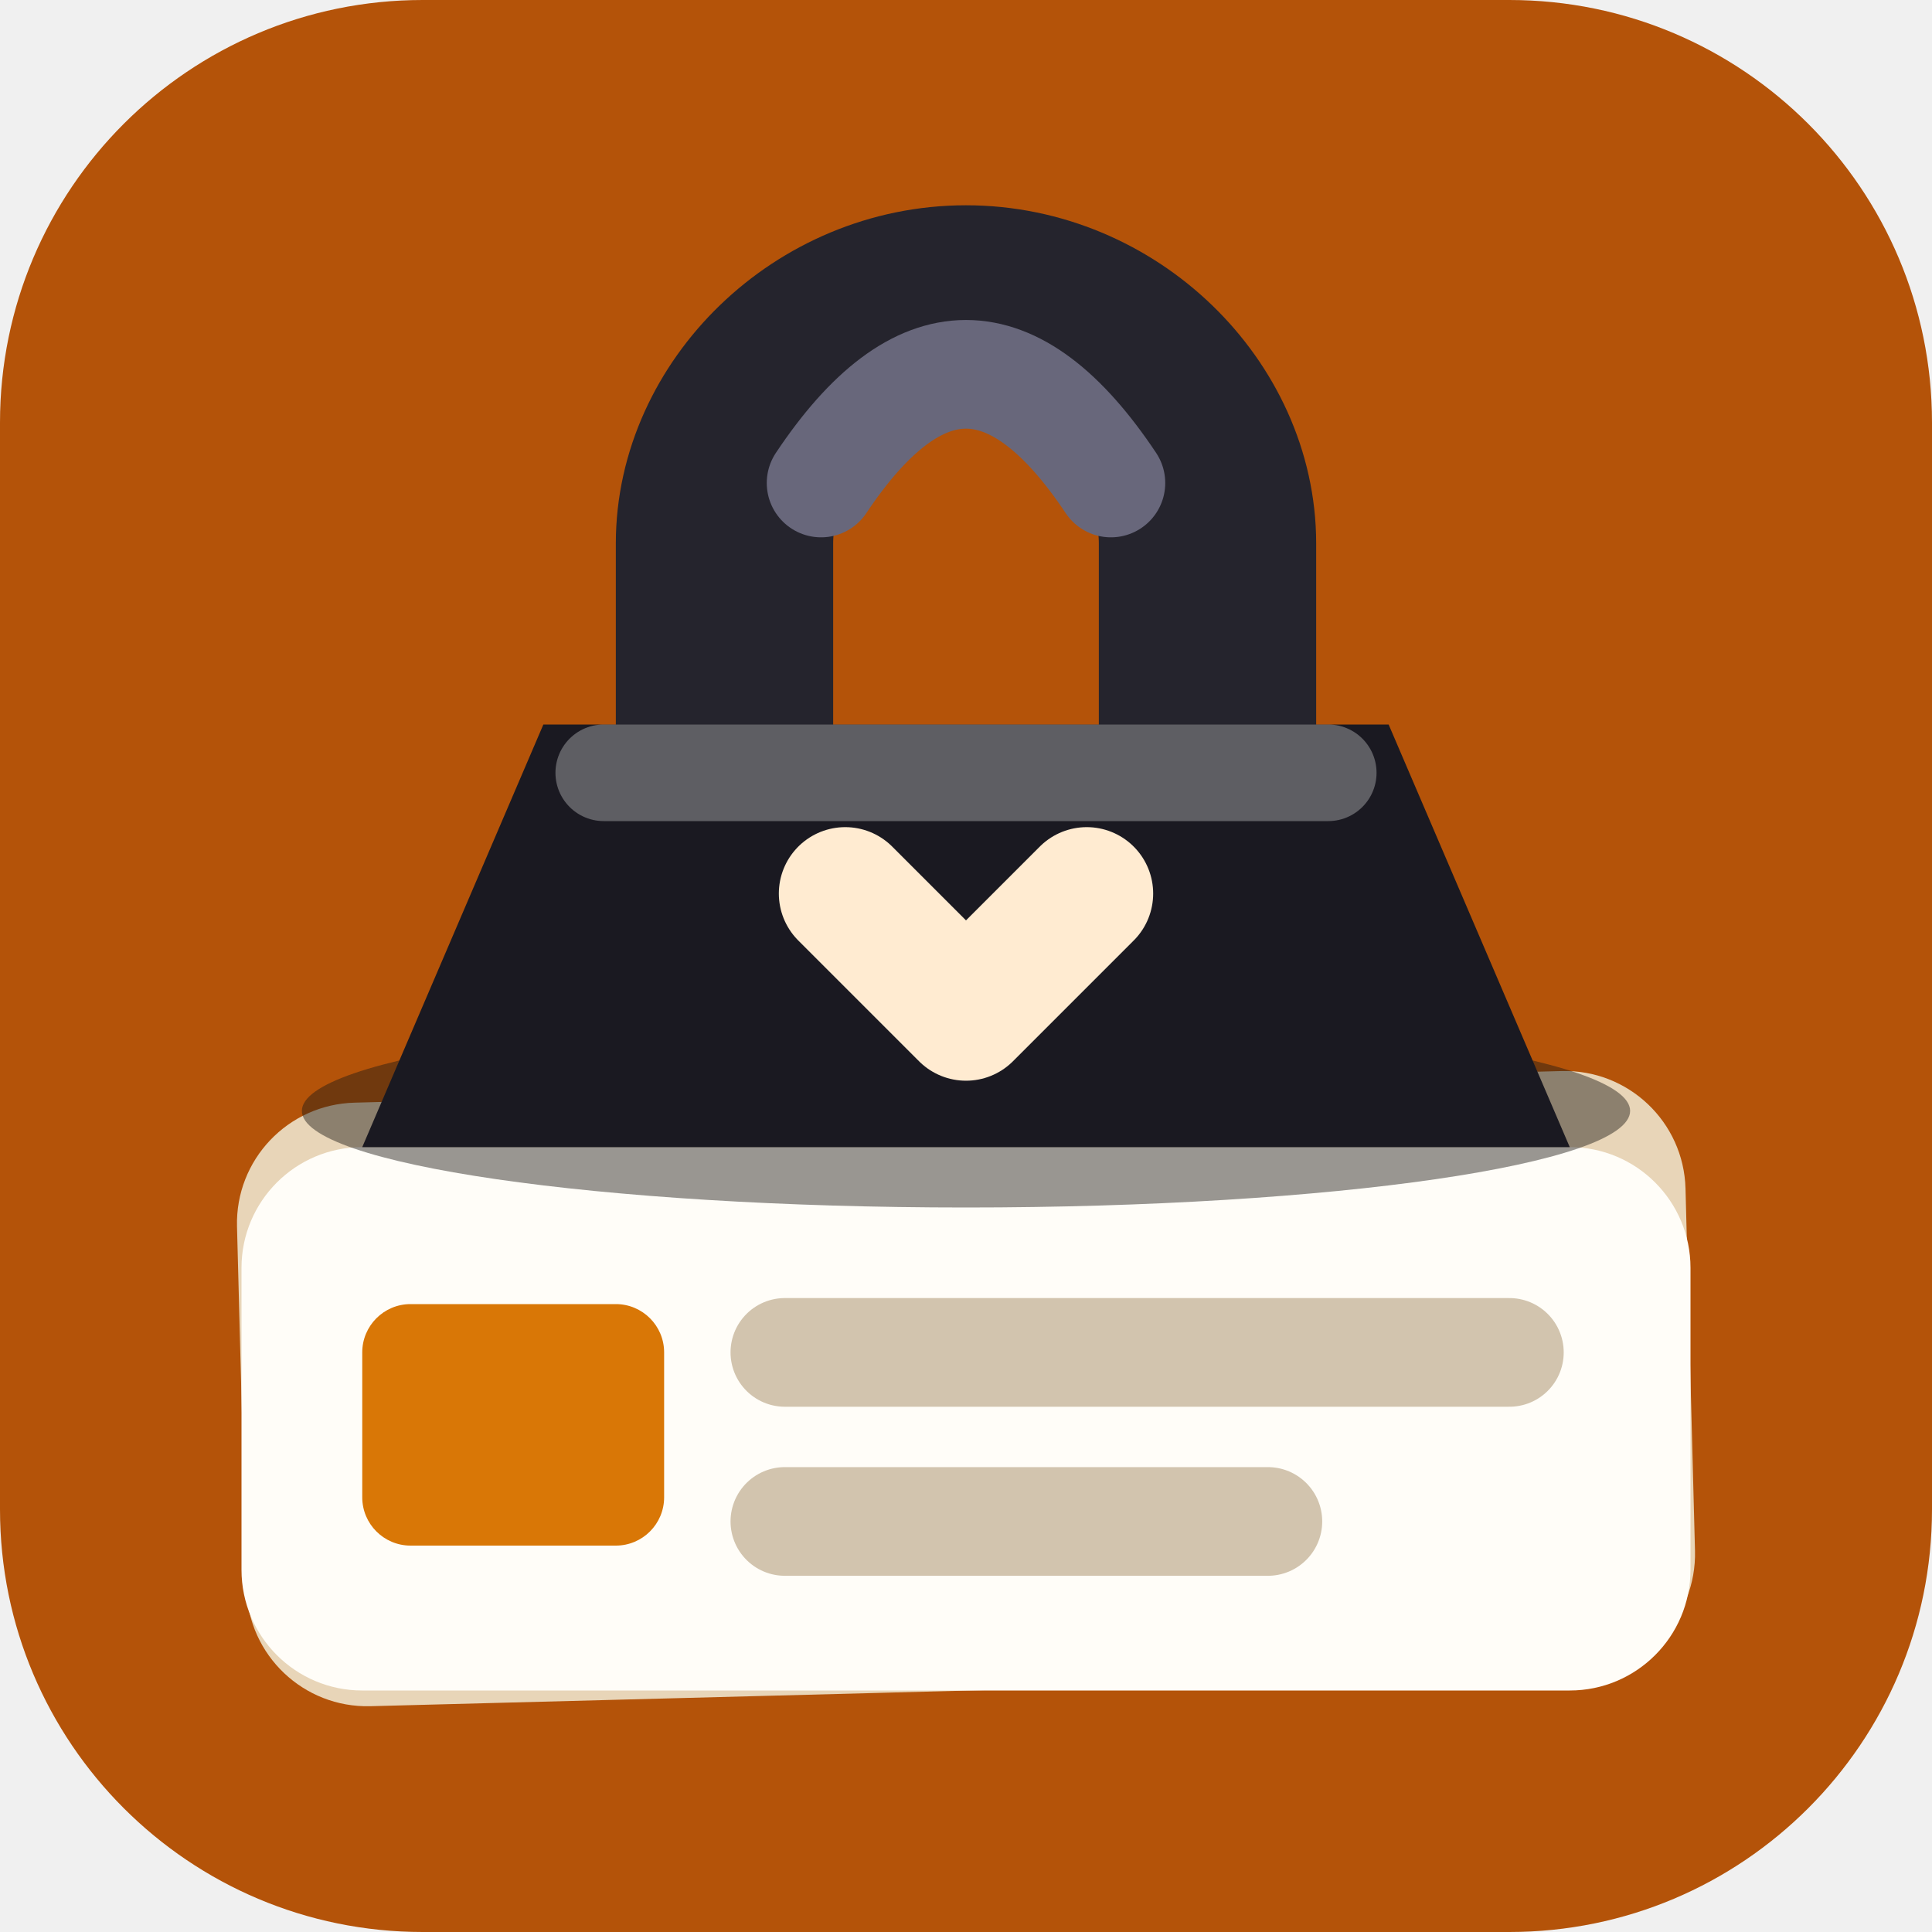
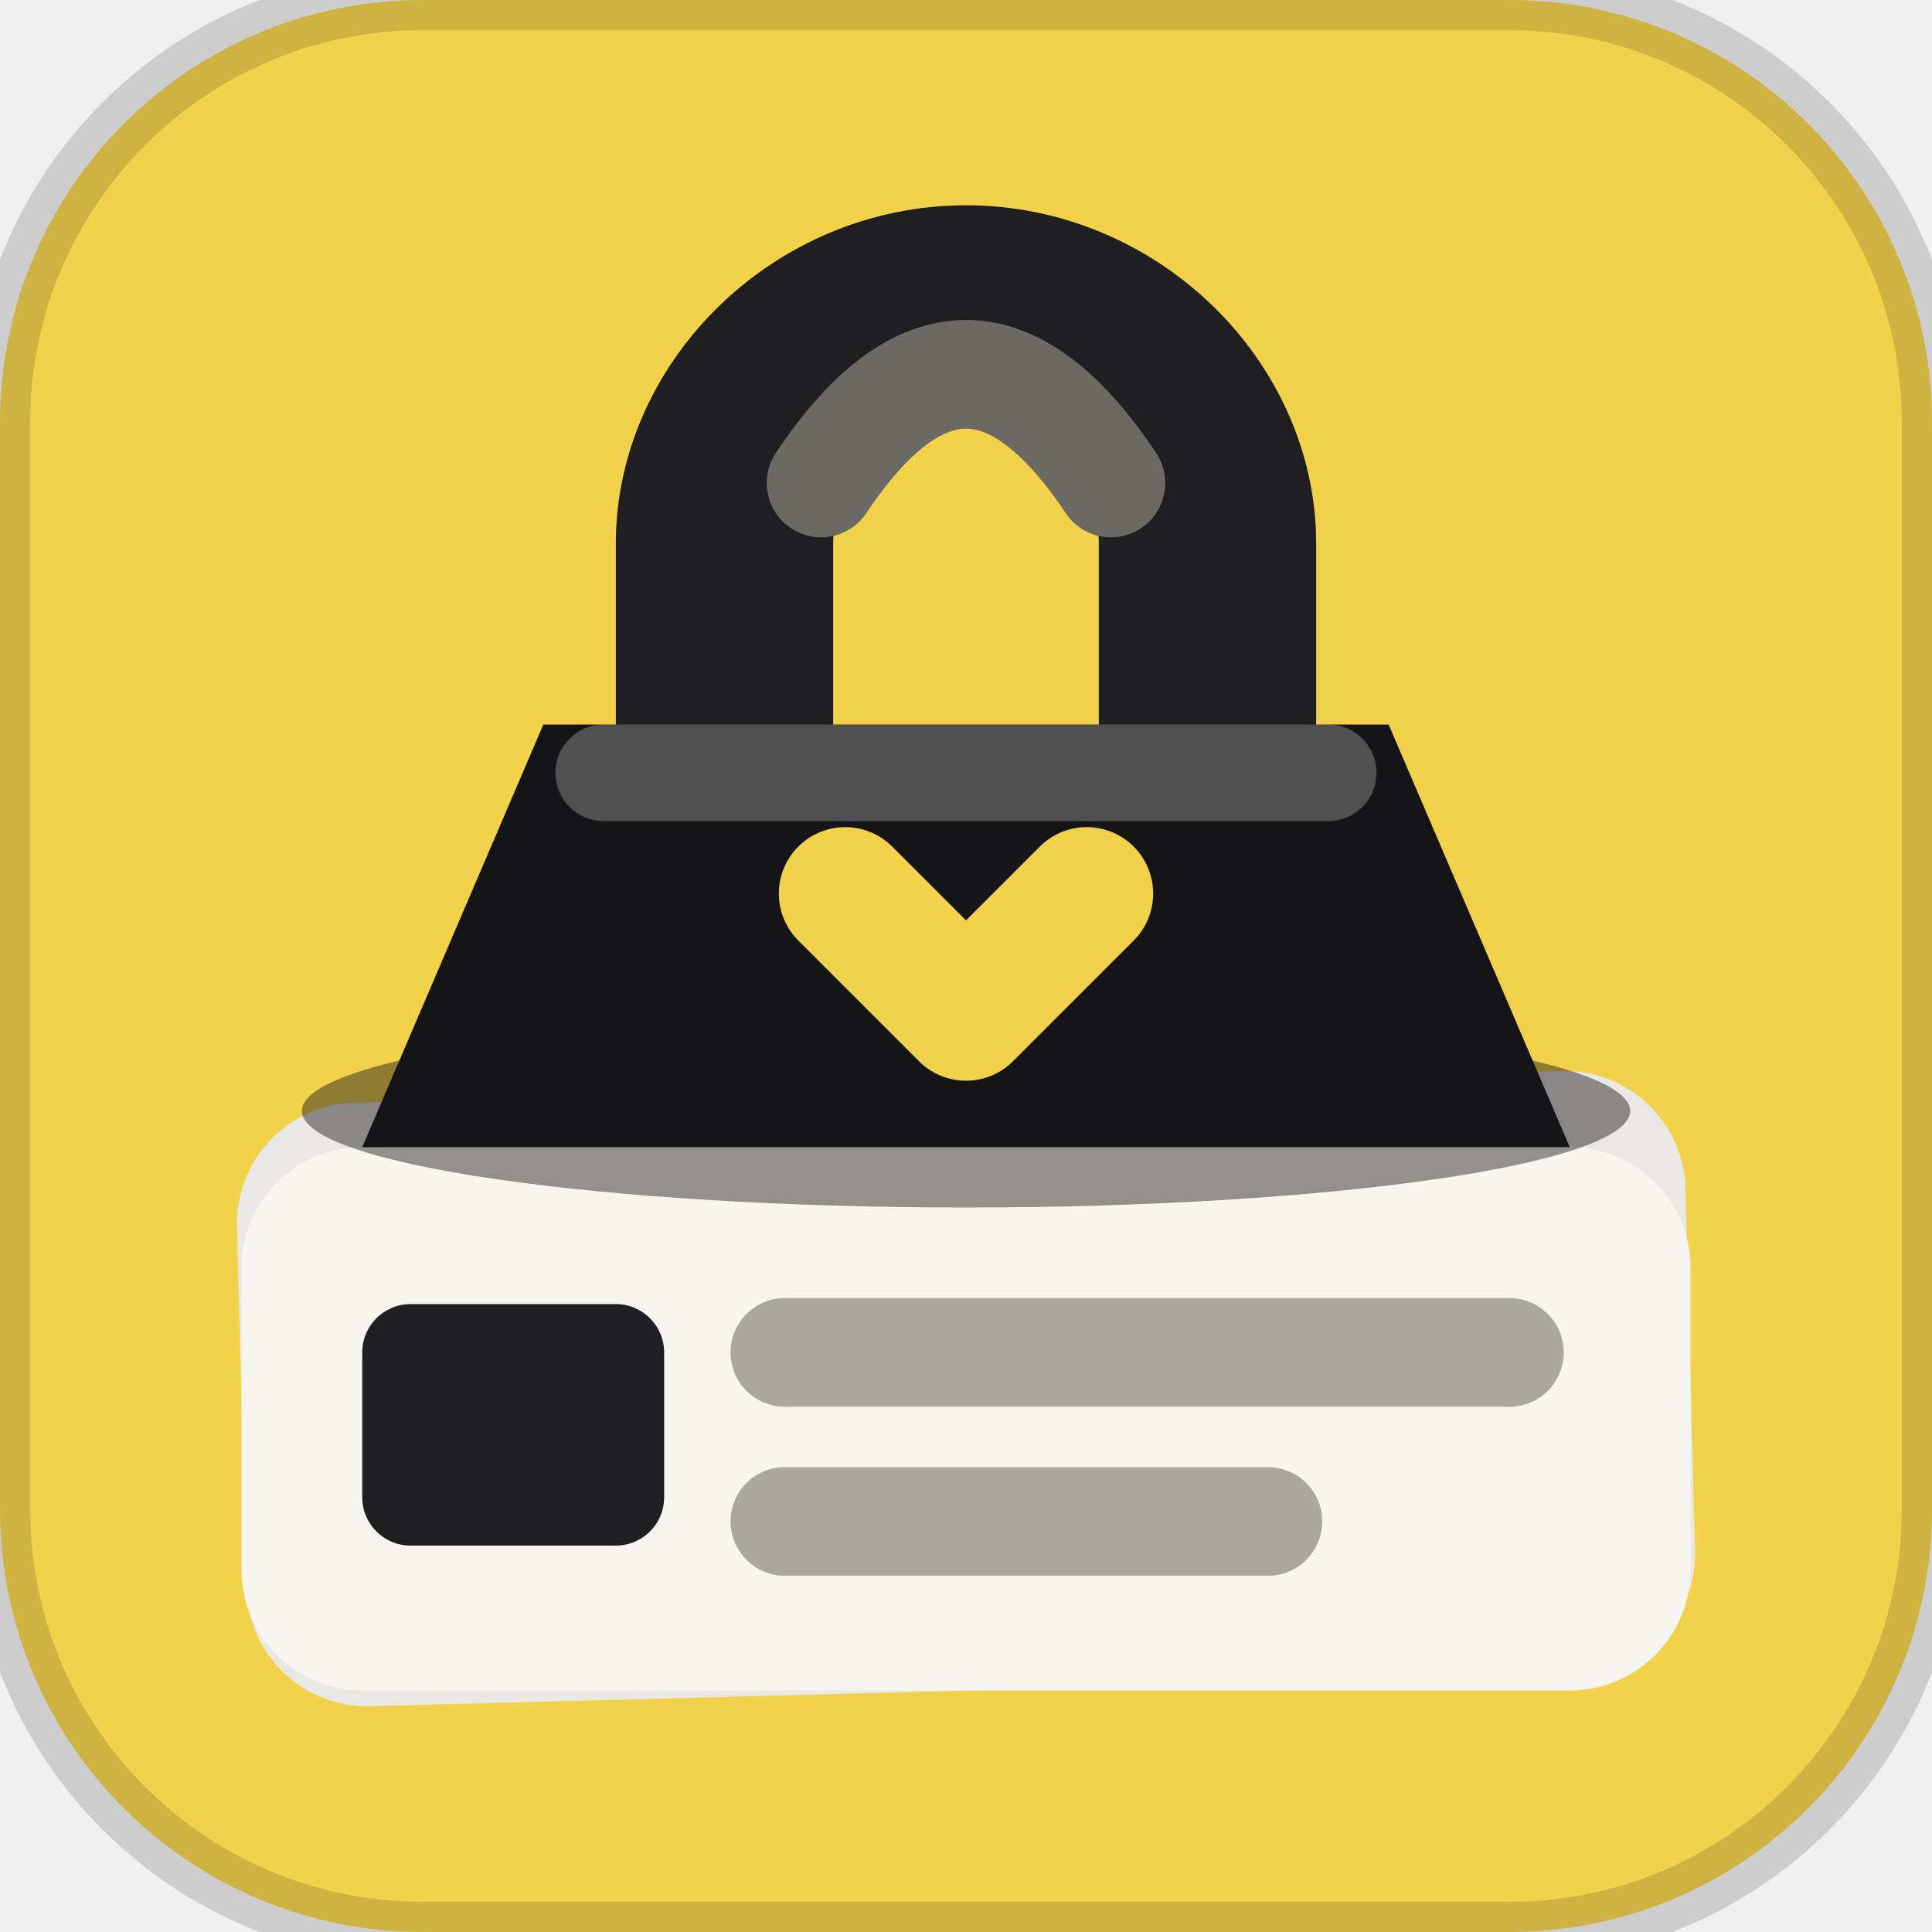
<svg xmlns="http://www.w3.org/2000/svg" viewBox="0 0 16 16" width="16" height="16" role="img" aria-label="Paperweight 16px Optic Pixel-Fitted Icon">
-   <rect width="16" height="16" rx="3.5" fill="#B45309" />
-   <rect x="2" y="9" width="12" height="5" rx="1" fill="#E8D5B8" transform="rotate(-1.5 8 11.5)" />
-   <rect x="2" y="9.5" width="12" height="4.5" rx="1" fill="#FFFDF8" />
-   <rect x="3" y="10.8" width="2.5" height="2" rx="0.4" fill="#D97706" />
-   <line x1="6.5" y1="11.2" x2="12.5" y2="11.2" stroke="#D2C4AE" stroke-width="0.9" stroke-linecap="round" />
-   <line x1="6.5" y1="12.6" x2="10.5" y2="12.6" stroke="#D2C4AE" stroke-width="0.9" stroke-linecap="round" />
-   <ellipse cx="8" cy="9.2" rx="5.5" ry="0.8" fill="#1C1814" opacity="0.45" />
-   <path d="M6 6V4.5C6 3.5 6.9 2.6 8 2.6C9.1 2.6 10 3.5 10 4.5V6" fill="none" stroke="#25242D" stroke-width="1.8" stroke-linecap="round" />
-   <path d="M6.8 4C7.2 3.4 7.6 3.1 8 3.1C8.4 3.1 8.8 3.4 9.2 4" fill="none" stroke="#68677B" stroke-width="0.9" stroke-linecap="round" />
-   <path d="M4.5 6H11.5L13 9.5H3L4.5 6Z" fill="#1A1921" />
-   <line x1="5" y1="6.4" x2="11" y2="6.4" stroke="#FFFFFF" stroke-opacity="0.3" stroke-width="0.8" stroke-linecap="round" />
-   <path d="M7 7.4L8 8.4L9 7.4" fill="none" stroke="#FFEBD1" stroke-width="1.1" stroke-linecap="round" stroke-linejoin="round" />
+   <rect width="16" height="16" rx="3.5" fill="#F2D14B" stroke="#151517" stroke-opacity="0.16" stroke-width="0.5" />
+   <rect x="2" y="9" width="12" height="5" rx="1" fill="#E9E8E4" transform="rotate(-1.5 8 11.5)" />
+   <rect x="2" y="9.5" width="12" height="4.5" rx="1" fill="#F7F5EF" />
+   <rect x="3" y="10.8" width="2.5" height="2" rx="0.4" fill="#1F1F22" />
+   <line x1="6.5" y1="11.2" x2="12.5" y2="11.2" stroke="#A9A79F" stroke-width="0.9" stroke-linecap="round" />
+   <line x1="6.5" y1="12.6" x2="10.5" y2="12.6" stroke="#A9A79F" stroke-width="0.9" stroke-linecap="round" />
+   <ellipse cx="8" cy="9.2" rx="5.5" ry="0.8" fill="#151517" opacity="0.45" />
+   <path d="M6 6V4.5C6 3.5 6.9 2.6 8 2.6C9.1 2.6 10 3.5 10 4.5V6" fill="none" stroke="#1F1F22" stroke-width="1.8" stroke-linecap="round" />
+   <path d="M6.8 4C7.2 3.4 7.6 3.1 8 3.1C8.4 3.1 8.8 3.4 9.2 4" fill="none" stroke="#6B6964" stroke-width="0.9" stroke-linecap="round" />
+   <path d="M4.5 6H11.5L13 9.5H3L4.5 6Z" fill="#151517" />
+   <line x1="5" y1="6.4" x2="11" y2="6.4" stroke="#FFFFFF" stroke-opacity="0.25" stroke-width="0.8" stroke-linecap="round" />
+   <path d="M7 7.4L8 8.4L9 7.4" fill="none" stroke="#F2D14B" stroke-width="1.1" stroke-linecap="round" stroke-linejoin="round" />
</svg>
